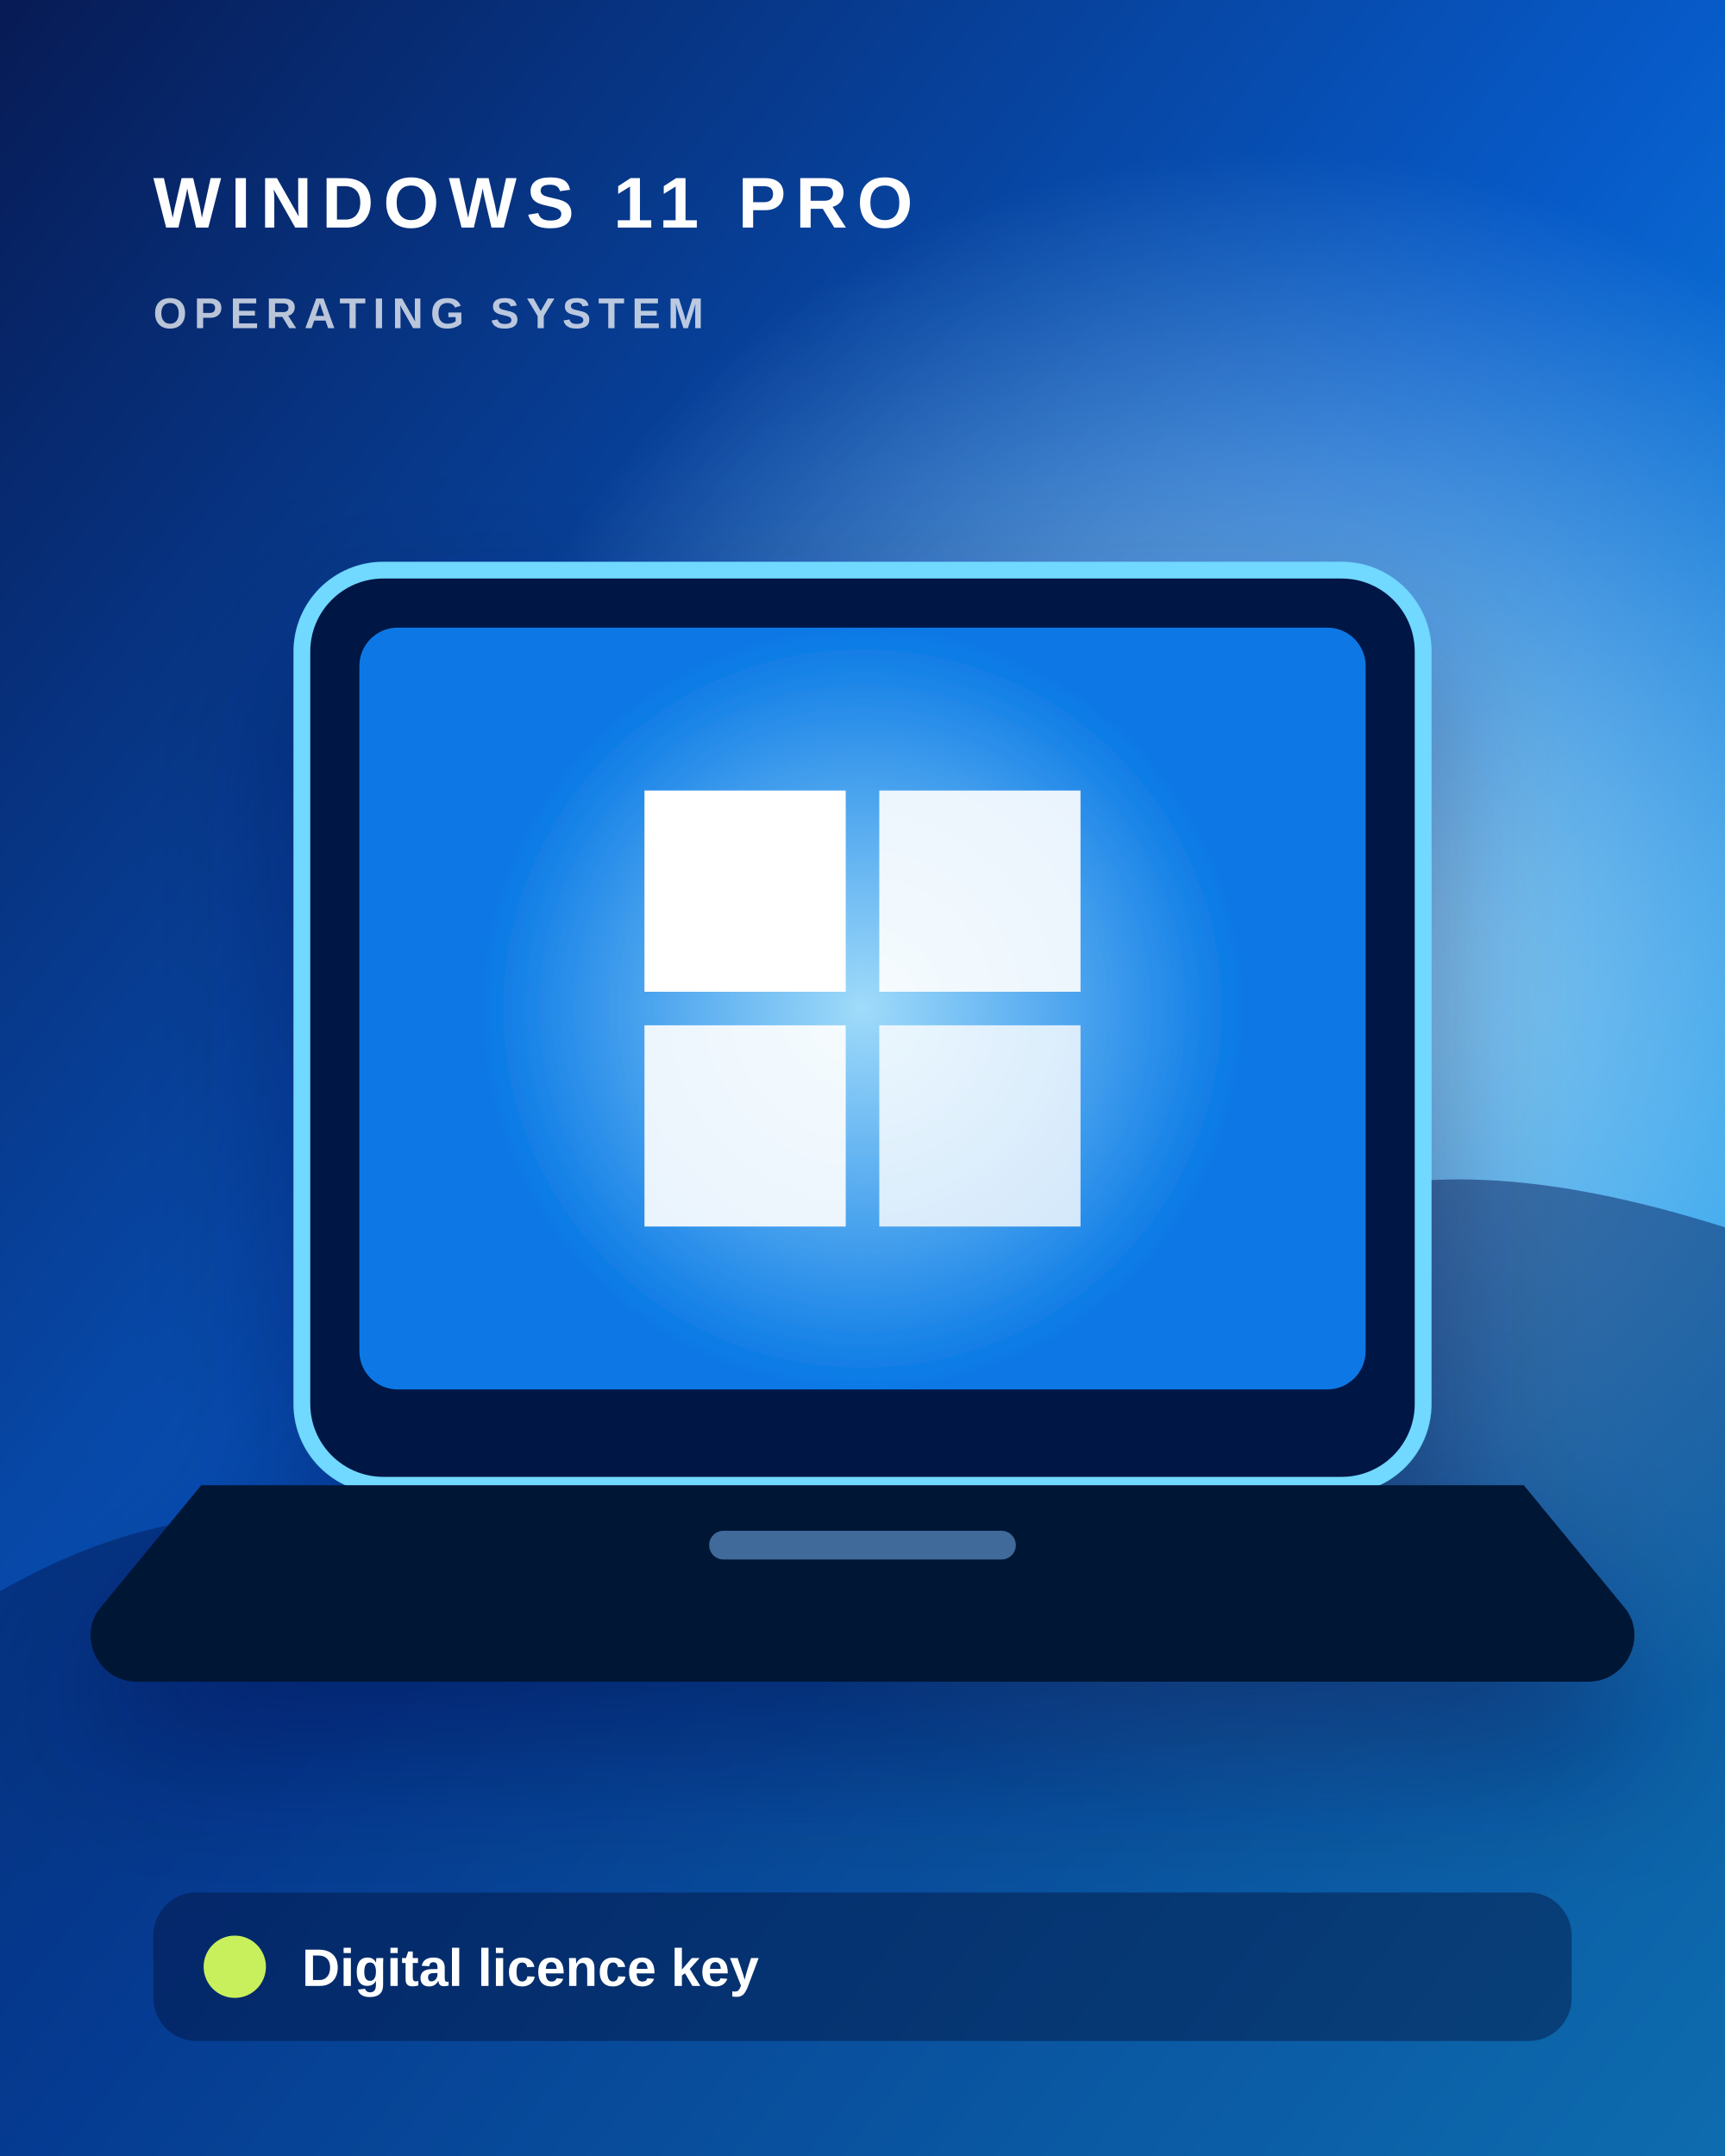
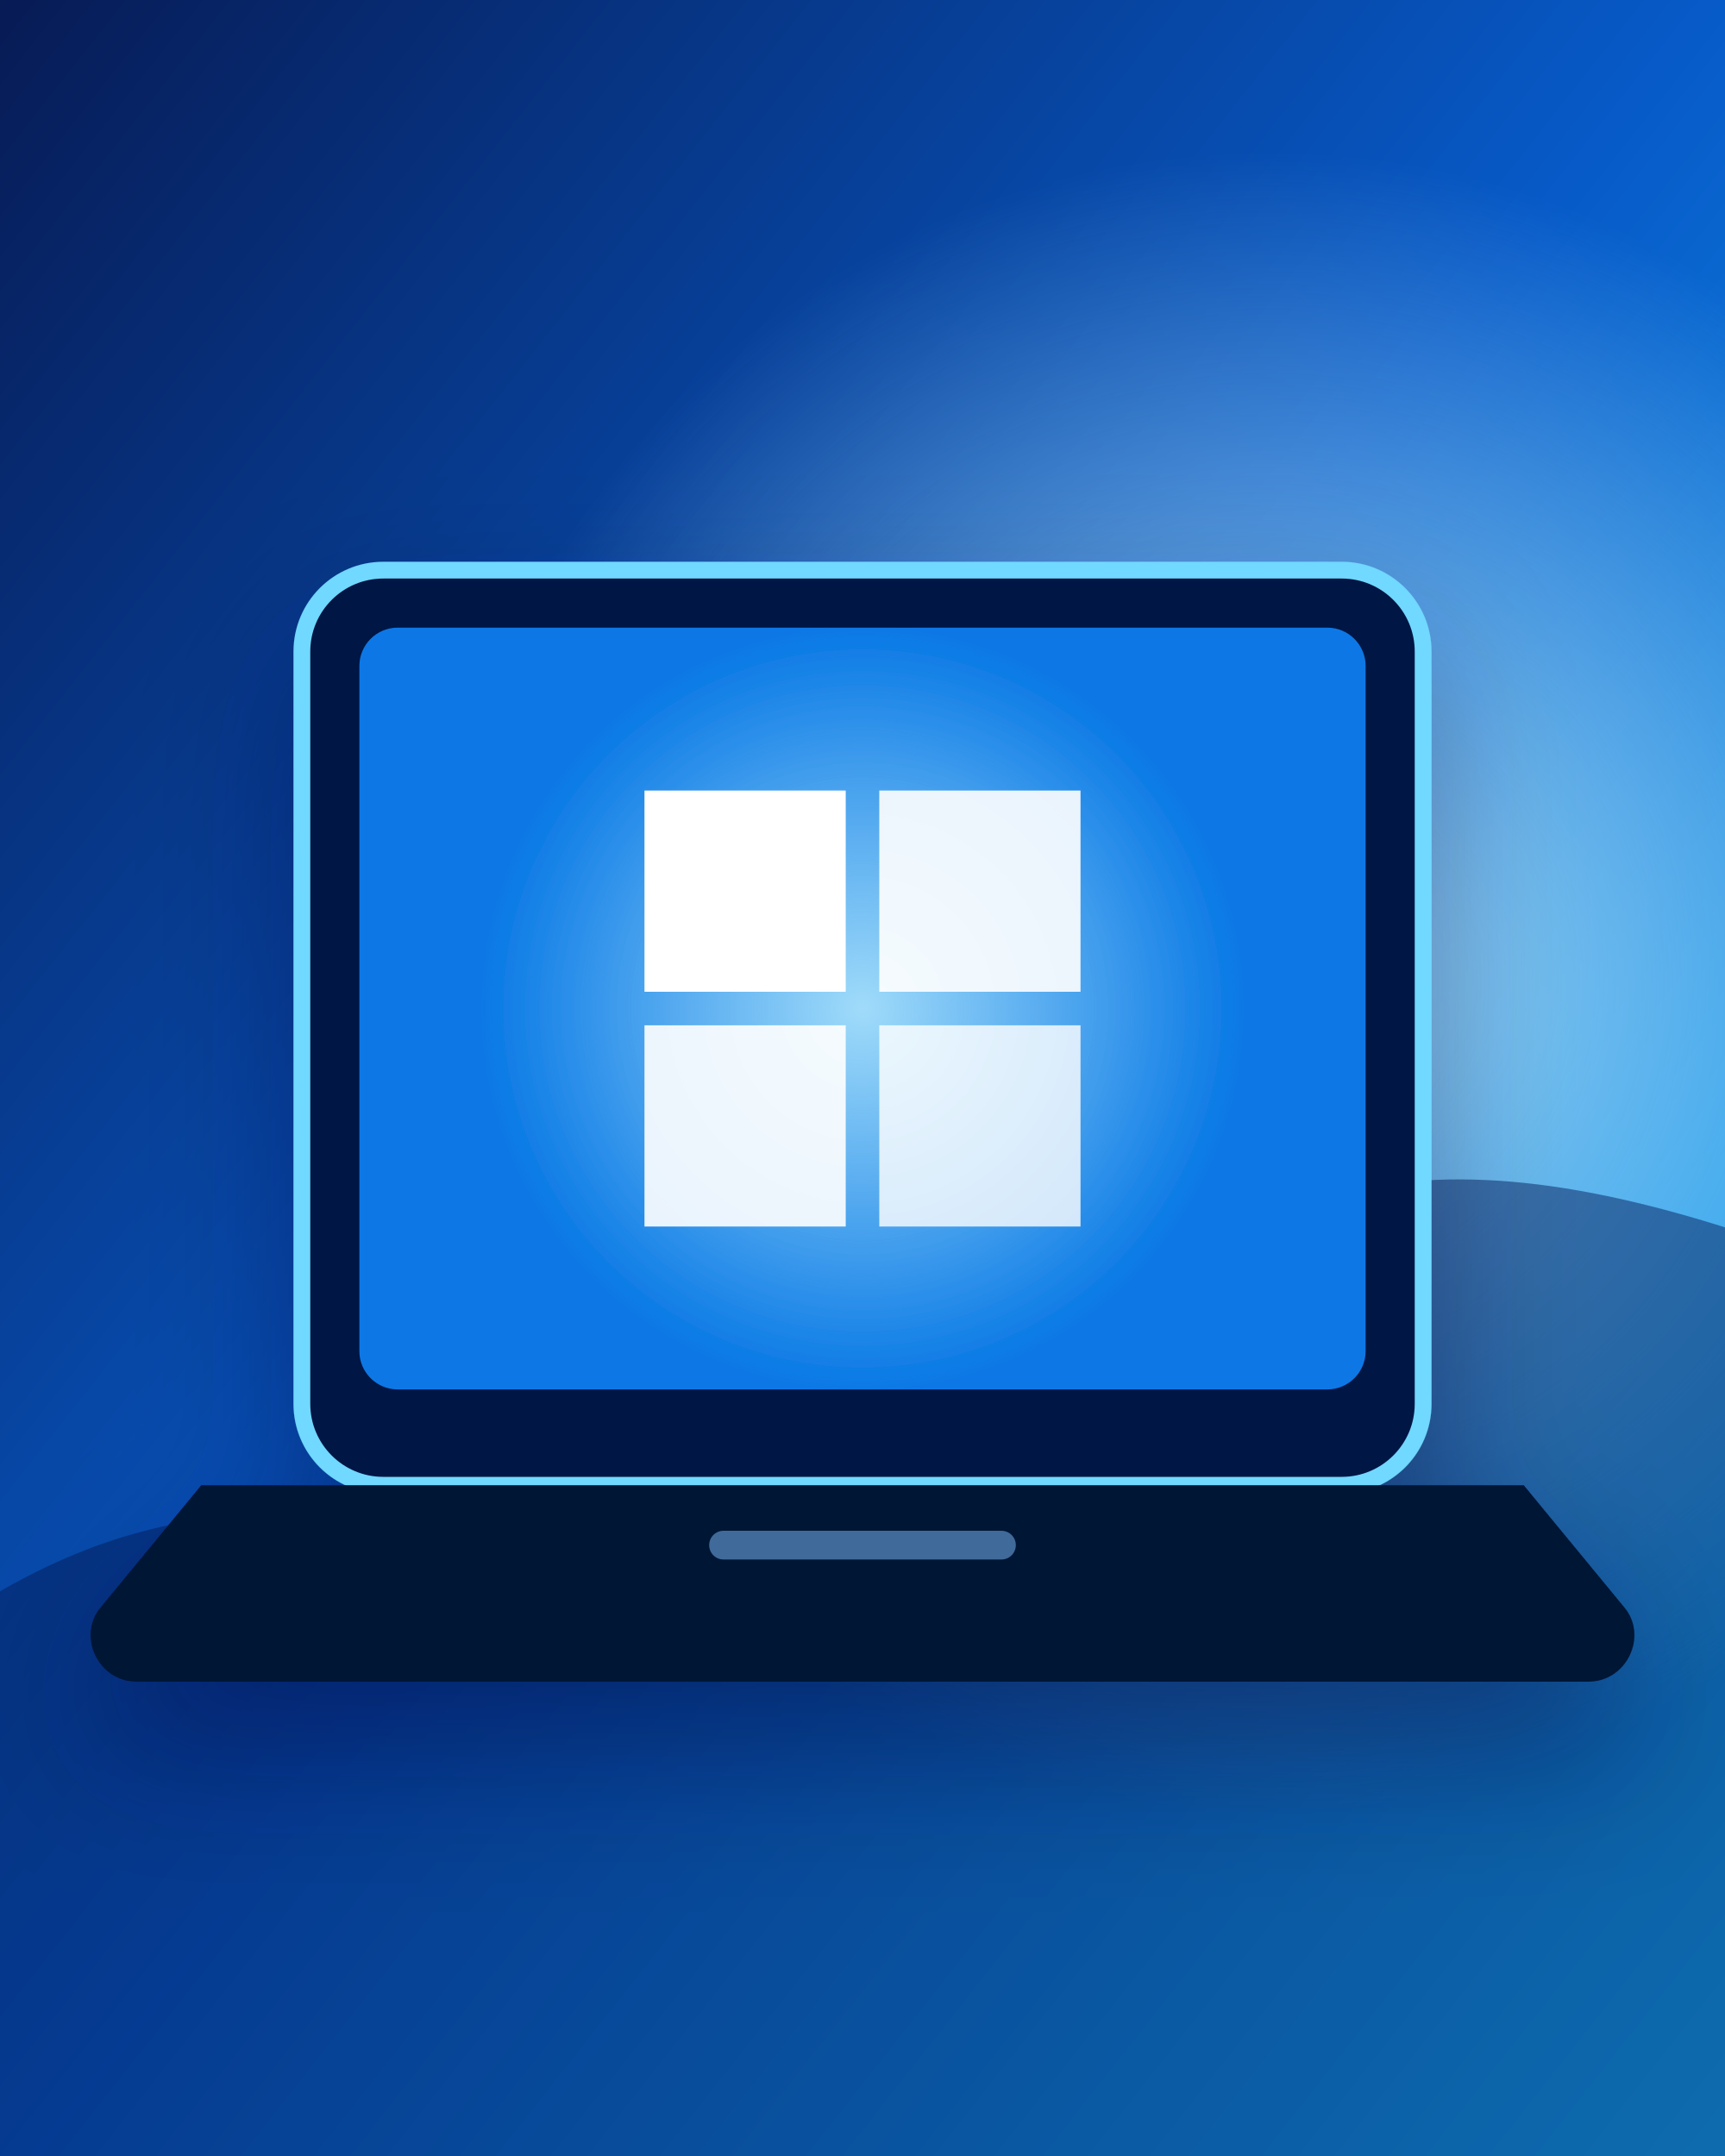
<svg xmlns="http://www.w3.org/2000/svg" viewBox="0 0 720 900" role="img" aria-labelledby="title desc">
  <defs>
    <linearGradient id="background" x1="0" y1="0" x2="1" y2="1">
      <stop offset="0" stop-color="#071b55" />
      <stop offset="0.5" stop-color="#075ac8" />
      <stop offset="1" stop-color="#19b8ff" />
    </linearGradient>
    <radialGradient id="glow" cx="50%" cy="50%" r="50%">
      <stop offset="0" stop-color="#c6f4ff" stop-opacity="0.8" />
      <stop offset="1" stop-color="#c6f4ff" stop-opacity="0" />
    </radialGradient>
    <filter id="shadow" x="-30%" y="-30%" width="160%" height="160%">
      <feDropShadow dx="0" dy="30" stdDeviation="30" flood-color="#02123c" flood-opacity="0.38" />
    </filter>
  </defs>
  <rect width="720" height="900" fill="url(#background)" />
  <circle cx="530" cy="410" r="350" fill="url(#glow)" />
  <path d="M-50 700C145 535 248 744 432 574c101-93 180-105 338-44v370H-50Z" fill="#031a56" opacity="0.48" />
-   <g fill="#fff">
-     <text x="64" y="95" font-family="Arial, Helvetica, sans-serif" font-size="30" font-weight="700" letter-spacing="4">WINDOWS 11 PRO</text>
-     <text x="64" y="137" font-family="Arial, Helvetica, sans-serif" font-size="18" font-weight="600" opacity="0.72" letter-spacing="3">OPERATING SYSTEM</text>
-   </g>
  <g transform="translate(126 238)" filter="url(#shadow)">
    <rect x="0" y="0" width="468" height="382" rx="34" fill="#041844" stroke="#71d8ff" stroke-width="7" />
    <rect x="24" y="24" width="420" height="318" rx="16" fill="#0878e5" />
    <circle cx="234" cy="183" r="160" fill="url(#glow)" />
    <g transform="translate(143 92)" fill="#fff">
      <path d="M0 0h84v84H0Z" />
      <path d="M98 0h84v84H98Z" opacity="0.9" />
      <path d="M0 98h84v84H0Z" opacity="0.9" />
      <path d="M98 98h84v84H98Z" opacity="0.8" />
    </g>
    <path d="M-42 382h552l42 51c10 12 1 31-15 31H-69c-16 0-25-19-15-31Z" fill="#061335" />
    <rect x="170" y="401" width="128" height="12" rx="6" fill="#3f6a9a" />
  </g>
-   <g transform="translate(64 790)">
-     <rect width="592" height="62" rx="18" fill="#02123c" opacity="0.45" />
-     <circle cx="34" cy="31" r="13" fill="#c8f05c" />
-     <text x="62" y="39" fill="#fff" font-family="Arial, Helvetica, sans-serif" font-size="22" font-weight="700">Digital licence key</text>
-   </g>
</svg>
